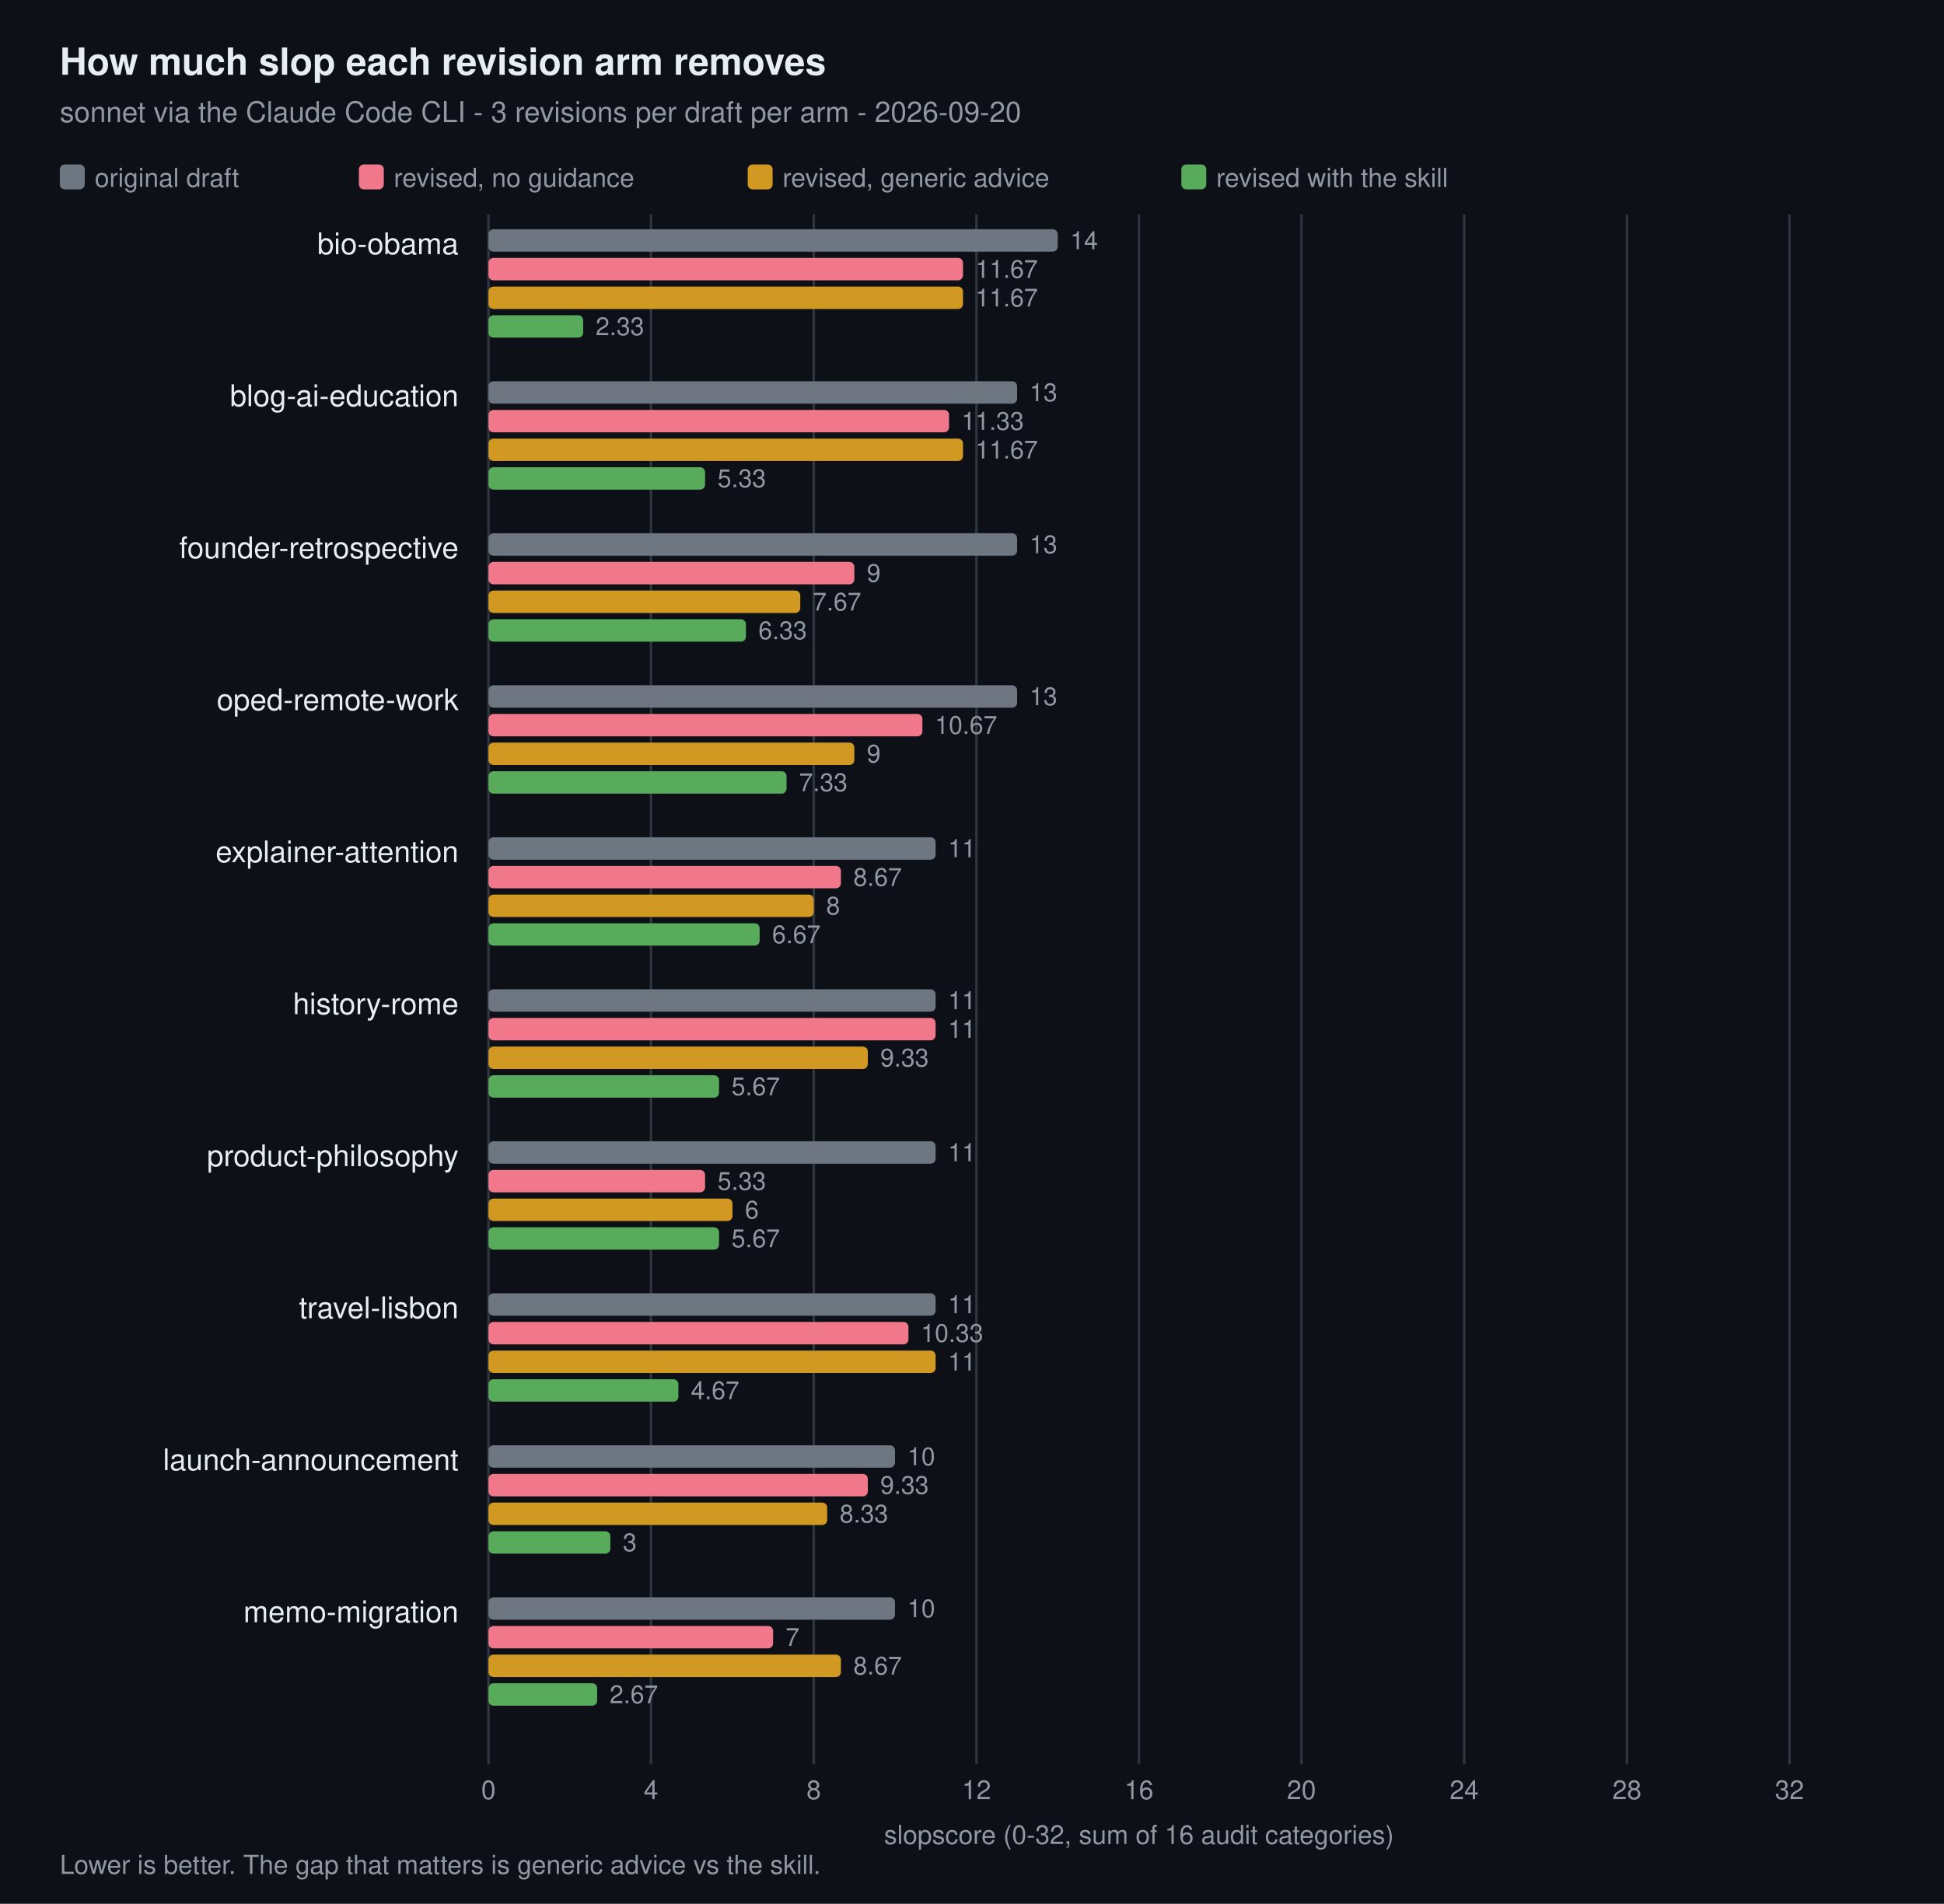
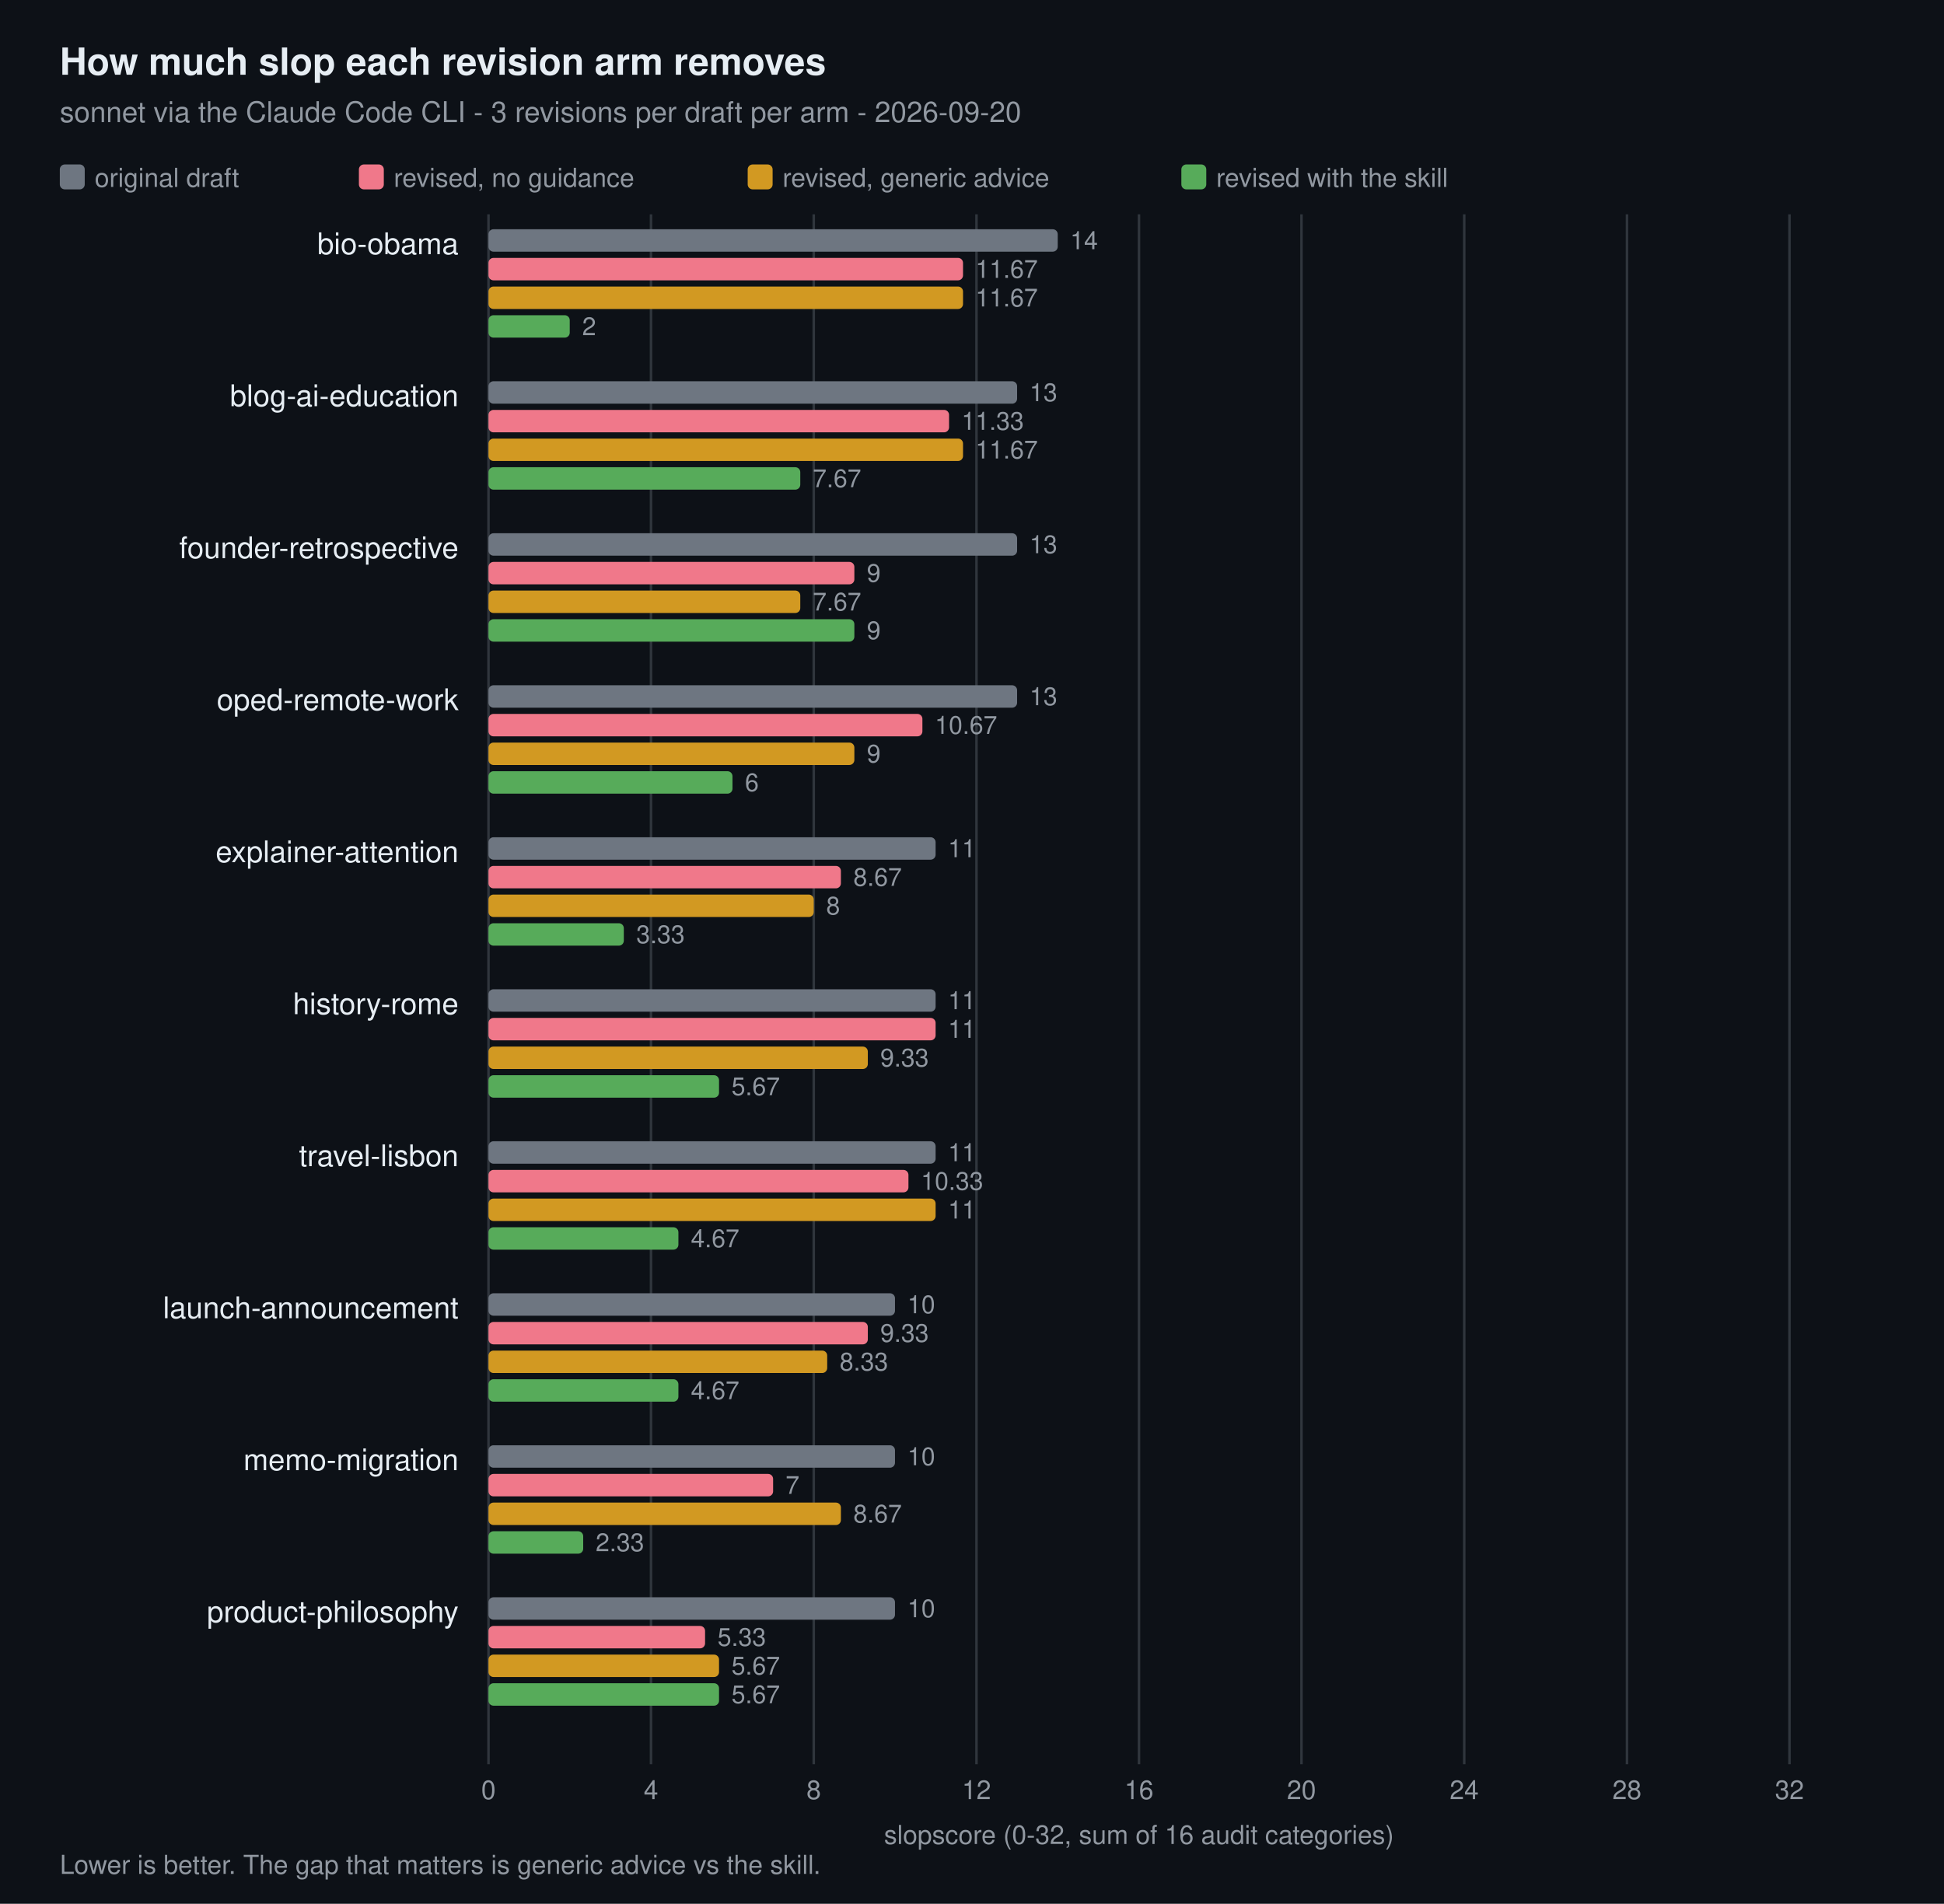
<svg xmlns="http://www.w3.org/2000/svg" width="780" height="764" viewBox="0 0 780 764" role="img" aria-label="How much slop each revision arm removes">
  <style>text{font-family:-apple-system,BlinkMacSystemFont,'Segoe UI',Helvetica,Arial,sans-serif}.t{font-size:15px;font-weight:600}.s{font-size:11.5px}.l{font-size:12px}.n{font-size:10px}.a{font-size:10.5px}</style>
  <rect width="780" height="764" fill="#0d1117" />
  <text class="t" x="24" y="30" fill="#e6edf3">How much slop each revision arm removes</text>
  <text class="s" x="24" y="49" fill="#9198a1">sonnet via the Claude Code CLI - 3 revisions per draft per arm - 2026-09-20</text>
  <rect x="24" y="66" width="10" height="10" rx="2" fill="#6e7681" />
  <text class="a" x="38" y="75" fill="#9198a1">original draft</text>
  <rect x="144" y="66" width="10" height="10" rx="2" fill="#f0788a" />
  <text class="a" x="158" y="75" fill="#9198a1">revised, no guidance</text>
  <rect x="300" y="66" width="10" height="10" rx="2" fill="#d29922" />
  <text class="a" x="314" y="75" fill="#9198a1">revised, generic advice</text>
  <rect x="474" y="66" width="10" height="10" rx="2" fill="#57ab5a" />
  <text class="a" x="488" y="75" fill="#9198a1">revised with the skill</text>
  <line x1="196.0" y1="86" x2="196.0" y2="708" stroke="#30363d" stroke-width="1" />
  <text class="a" x="196.0" y="722" text-anchor="middle" fill="#9198a1">0</text>
  <line x1="261.2" y1="86" x2="261.2" y2="708" stroke="#30363d" stroke-width="1" />
  <text class="a" x="261.2" y="722" text-anchor="middle" fill="#9198a1">4</text>
  <line x1="326.5" y1="86" x2="326.5" y2="708" stroke="#30363d" stroke-width="1" />
  <text class="a" x="326.5" y="722" text-anchor="middle" fill="#9198a1">8</text>
  <line x1="391.8" y1="86" x2="391.8" y2="708" stroke="#30363d" stroke-width="1" />
  <text class="a" x="391.8" y="722" text-anchor="middle" fill="#9198a1">12</text>
  <line x1="457.0" y1="86" x2="457.0" y2="708" stroke="#30363d" stroke-width="1" />
  <text class="a" x="457.0" y="722" text-anchor="middle" fill="#9198a1">16</text>
  <line x1="522.2" y1="86" x2="522.2" y2="708" stroke="#30363d" stroke-width="1" />
  <text class="a" x="522.2" y="722" text-anchor="middle" fill="#9198a1">20</text>
  <line x1="587.5" y1="86" x2="587.5" y2="708" stroke="#30363d" stroke-width="1" />
  <text class="a" x="587.5" y="722" text-anchor="middle" fill="#9198a1">24</text>
  <line x1="652.8" y1="86" x2="652.8" y2="708" stroke="#30363d" stroke-width="1" />
  <text class="a" x="652.8" y="722" text-anchor="middle" fill="#9198a1">28</text>
  <line x1="718.0" y1="86" x2="718.0" y2="708" stroke="#30363d" stroke-width="1" />
  <text class="a" x="718.0" y="722" text-anchor="middle" fill="#9198a1">32</text>
  <text class="a" x="457.0" y="740" text-anchor="middle" fill="#9198a1">slopscore (0-32, sum of 16 audit categories)</text>
  <text class="a" x="24" y="752" fill="#9198a1">Lower is better. The gap that matters is generic advice vs the skill.</text>
  <text class="l" x="184" y="102.0" text-anchor="end" fill="#e6edf3">bio-obama</text>
  <rect x="196" y="92.0" width="228.4" height="9" rx="2" fill="#6e7681" />
  <text class="n" x="429.4" y="100.0" fill="#9198a1">14</text>
  <rect x="196" y="103.5" width="190.4" height="9" rx="2" fill="#f0788a" />
  <text class="n" x="391.4" y="111.5" fill="#9198a1">11.67</text>
  <rect x="196" y="115.0" width="190.4" height="9" rx="2" fill="#d29922" />
  <text class="n" x="391.4" y="123.0" fill="#9198a1">11.67</text>
-   <rect x="196" y="126.5" width="38.0" height="9" rx="2" fill="#57ab5a" />
-   <text class="n" x="239.0" y="134.5" fill="#9198a1">2.33</text>
+   <rect x="196" y="126.5" width="32.6" height="9" rx="2" fill="#57ab5a" />
+   <text class="n" x="233.6" y="134.5" fill="#9198a1">2</text>
  <text class="l" x="184" y="163.0" text-anchor="end" fill="#e6edf3">blog-ai-education</text>
  <rect x="196" y="153.0" width="212.1" height="9" rx="2" fill="#6e7681" />
  <text class="n" x="413.1" y="161.0" fill="#9198a1">13</text>
  <rect x="196" y="164.5" width="184.8" height="9" rx="2" fill="#f0788a" />
  <text class="n" x="385.8" y="172.5" fill="#9198a1">11.33</text>
  <rect x="196" y="176.0" width="190.4" height="9" rx="2" fill="#d29922" />
  <text class="n" x="391.4" y="184.0" fill="#9198a1">11.67</text>
-   <rect x="196" y="187.5" width="86.9" height="9" rx="2" fill="#57ab5a" />
-   <text class="n" x="287.9" y="195.5" fill="#9198a1">5.33</text>
+   <rect x="196" y="187.5" width="125.1" height="9" rx="2" fill="#57ab5a" />
+   <text class="n" x="326.1" y="195.5" fill="#9198a1">7.67</text>
  <text class="l" x="184" y="224.0" text-anchor="end" fill="#e6edf3">founder-retrospective</text>
  <rect x="196" y="214.0" width="212.1" height="9" rx="2" fill="#6e7681" />
  <text class="n" x="413.1" y="222.0" fill="#9198a1">13</text>
  <rect x="196" y="225.5" width="146.8" height="9" rx="2" fill="#f0788a" />
  <text class="n" x="347.8" y="233.5" fill="#9198a1">9</text>
  <rect x="196" y="237.0" width="125.1" height="9" rx="2" fill="#d29922" />
  <text class="n" x="326.1" y="245.0" fill="#9198a1">7.67</text>
-   <rect x="196" y="248.5" width="103.3" height="9" rx="2" fill="#57ab5a" />
-   <text class="n" x="304.3" y="256.5" fill="#9198a1">6.33</text>
+   <rect x="196" y="248.5" width="146.8" height="9" rx="2" fill="#57ab5a" />
+   <text class="n" x="347.8" y="256.5" fill="#9198a1">9</text>
  <text class="l" x="184" y="285.0" text-anchor="end" fill="#e6edf3">oped-remote-work</text>
  <rect x="196" y="275.0" width="212.1" height="9" rx="2" fill="#6e7681" />
  <text class="n" x="413.1" y="283.0" fill="#9198a1">13</text>
  <rect x="196" y="286.5" width="174.1" height="9" rx="2" fill="#f0788a" />
  <text class="n" x="375.1" y="294.5" fill="#9198a1">10.67</text>
  <rect x="196" y="298.0" width="146.8" height="9" rx="2" fill="#d29922" />
  <text class="n" x="347.8" y="306.0" fill="#9198a1">9</text>
-   <rect x="196" y="309.5" width="119.6" height="9" rx="2" fill="#57ab5a" />
-   <text class="n" x="320.6" y="317.5" fill="#9198a1">7.33</text>
+   <rect x="196" y="309.5" width="97.9" height="9" rx="2" fill="#57ab5a" />
+   <text class="n" x="298.9" y="317.5" fill="#9198a1">6</text>
  <text class="l" x="184" y="346.0" text-anchor="end" fill="#e6edf3">explainer-attention</text>
  <rect x="196" y="336.0" width="179.4" height="9" rx="2" fill="#6e7681" />
  <text class="n" x="380.4" y="344.0" fill="#9198a1">11</text>
  <rect x="196" y="347.5" width="141.4" height="9" rx="2" fill="#f0788a" />
  <text class="n" x="342.4" y="355.5" fill="#9198a1">8.67</text>
  <rect x="196" y="359.0" width="130.5" height="9" rx="2" fill="#d29922" />
  <text class="n" x="331.5" y="367.0" fill="#9198a1">8</text>
-   <rect x="196" y="370.5" width="108.8" height="9" rx="2" fill="#57ab5a" />
-   <text class="n" x="309.8" y="378.5" fill="#9198a1">6.67</text>
+   <rect x="196" y="370.5" width="54.3" height="9" rx="2" fill="#57ab5a" />
+   <text class="n" x="255.3" y="378.5" fill="#9198a1">3.33</text>
  <text class="l" x="184" y="407.0" text-anchor="end" fill="#e6edf3">history-rome</text>
  <rect x="196" y="397.0" width="179.4" height="9" rx="2" fill="#6e7681" />
  <text class="n" x="380.4" y="405.0" fill="#9198a1">11</text>
  <rect x="196" y="408.5" width="179.4" height="9" rx="2" fill="#f0788a" />
  <text class="n" x="380.4" y="416.5" fill="#9198a1">11</text>
  <rect x="196" y="420.0" width="152.2" height="9" rx="2" fill="#d29922" />
  <text class="n" x="353.2" y="428.0" fill="#9198a1">9.33</text>
  <rect x="196" y="431.5" width="92.5" height="9" rx="2" fill="#57ab5a" />
  <text class="n" x="293.5" y="439.5" fill="#9198a1">5.67</text>
-   <text class="l" x="184" y="468.0" text-anchor="end" fill="#e6edf3">product-philosophy</text>
+   <text class="l" x="184" y="468.0" text-anchor="end" fill="#e6edf3">travel-lisbon</text>
  <rect x="196" y="458.0" width="179.4" height="9" rx="2" fill="#6e7681" />
  <text class="n" x="380.4" y="466.0" fill="#9198a1">11</text>
-   <rect x="196" y="469.5" width="86.9" height="9" rx="2" fill="#f0788a" />
-   <text class="n" x="287.9" y="477.5" fill="#9198a1">5.33</text>
-   <rect x="196" y="481.0" width="97.9" height="9" rx="2" fill="#d29922" />
-   <text class="n" x="298.9" y="489.0" fill="#9198a1">6</text>
-   <rect x="196" y="492.5" width="92.5" height="9" rx="2" fill="#57ab5a" />
-   <text class="n" x="293.5" y="500.5" fill="#9198a1">5.67</text>
-   <text class="l" x="184" y="529.0" text-anchor="end" fill="#e6edf3">travel-lisbon</text>
-   <rect x="196" y="519.0" width="179.4" height="9" rx="2" fill="#6e7681" />
-   <text class="n" x="380.4" y="527.0" fill="#9198a1">11</text>
-   <rect x="196" y="530.5" width="168.5" height="9" rx="2" fill="#f0788a" />
-   <text class="n" x="369.5" y="538.5" fill="#9198a1">10.33</text>
-   <rect x="196" y="542.0" width="179.4" height="9" rx="2" fill="#d29922" />
-   <text class="n" x="380.4" y="550.0" fill="#9198a1">11</text>
+   <rect x="196" y="469.5" width="168.5" height="9" rx="2" fill="#f0788a" />
+   <text class="n" x="369.5" y="477.5" fill="#9198a1">10.33</text>
+   <rect x="196" y="481.0" width="179.4" height="9" rx="2" fill="#d29922" />
+   <text class="n" x="380.4" y="489.0" fill="#9198a1">11</text>
+   <rect x="196" y="492.5" width="76.2" height="9" rx="2" fill="#57ab5a" />
+   <text class="n" x="277.2" y="500.5" fill="#9198a1">4.67</text>
+   <text class="l" x="184" y="529.0" text-anchor="end" fill="#e6edf3">launch-announcement</text>
+   <rect x="196" y="519.0" width="163.1" height="9" rx="2" fill="#6e7681" />
+   <text class="n" x="364.1" y="527.0" fill="#9198a1">10</text>
+   <rect x="196" y="530.5" width="152.2" height="9" rx="2" fill="#f0788a" />
+   <text class="n" x="353.2" y="538.5" fill="#9198a1">9.33</text>
+   <rect x="196" y="542.0" width="135.9" height="9" rx="2" fill="#d29922" />
+   <text class="n" x="336.9" y="550.0" fill="#9198a1">8.33</text>
  <rect x="196" y="553.5" width="76.2" height="9" rx="2" fill="#57ab5a" />
  <text class="n" x="277.2" y="561.5" fill="#9198a1">4.67</text>
-   <text class="l" x="184" y="590.0" text-anchor="end" fill="#e6edf3">launch-announcement</text>
+   <text class="l" x="184" y="590.0" text-anchor="end" fill="#e6edf3">memo-migration</text>
  <rect x="196" y="580.0" width="163.1" height="9" rx="2" fill="#6e7681" />
  <text class="n" x="364.1" y="588.0" fill="#9198a1">10</text>
-   <rect x="196" y="591.5" width="152.2" height="9" rx="2" fill="#f0788a" />
-   <text class="n" x="353.2" y="599.5" fill="#9198a1">9.33</text>
-   <rect x="196" y="603.0" width="135.9" height="9" rx="2" fill="#d29922" />
-   <text class="n" x="336.9" y="611.0" fill="#9198a1">8.33</text>
-   <rect x="196" y="614.5" width="48.9" height="9" rx="2" fill="#57ab5a" />
-   <text class="n" x="249.9" y="622.5" fill="#9198a1">3</text>
-   <text class="l" x="184" y="651.0" text-anchor="end" fill="#e6edf3">memo-migration</text>
+   <rect x="196" y="591.5" width="114.2" height="9" rx="2" fill="#f0788a" />
+   <text class="n" x="315.2" y="599.5" fill="#9198a1">7</text>
+   <rect x="196" y="603.0" width="141.4" height="9" rx="2" fill="#d29922" />
+   <text class="n" x="342.4" y="611.0" fill="#9198a1">8.67</text>
+   <rect x="196" y="614.5" width="38.0" height="9" rx="2" fill="#57ab5a" />
+   <text class="n" x="239.0" y="622.5" fill="#9198a1">2.33</text>
+   <text class="l" x="184" y="651.0" text-anchor="end" fill="#e6edf3">product-philosophy</text>
  <rect x="196" y="641.0" width="163.1" height="9" rx="2" fill="#6e7681" />
  <text class="n" x="364.1" y="649.0" fill="#9198a1">10</text>
-   <rect x="196" y="652.5" width="114.2" height="9" rx="2" fill="#f0788a" />
-   <text class="n" x="315.2" y="660.5" fill="#9198a1">7</text>
-   <rect x="196" y="664.0" width="141.4" height="9" rx="2" fill="#d29922" />
-   <text class="n" x="342.4" y="672.0" fill="#9198a1">8.67</text>
-   <rect x="196" y="675.5" width="43.6" height="9" rx="2" fill="#57ab5a" />
-   <text class="n" x="244.6" y="683.5" fill="#9198a1">2.67</text>
+   <rect x="196" y="652.5" width="86.9" height="9" rx="2" fill="#f0788a" />
+   <text class="n" x="287.9" y="660.5" fill="#9198a1">5.33</text>
+   <rect x="196" y="664.0" width="92.5" height="9" rx="2" fill="#d29922" />
+   <text class="n" x="293.5" y="672.0" fill="#9198a1">5.67</text>
+   <rect x="196" y="675.5" width="92.5" height="9" rx="2" fill="#57ab5a" />
+   <text class="n" x="293.5" y="683.5" fill="#9198a1">5.67</text>
</svg>
